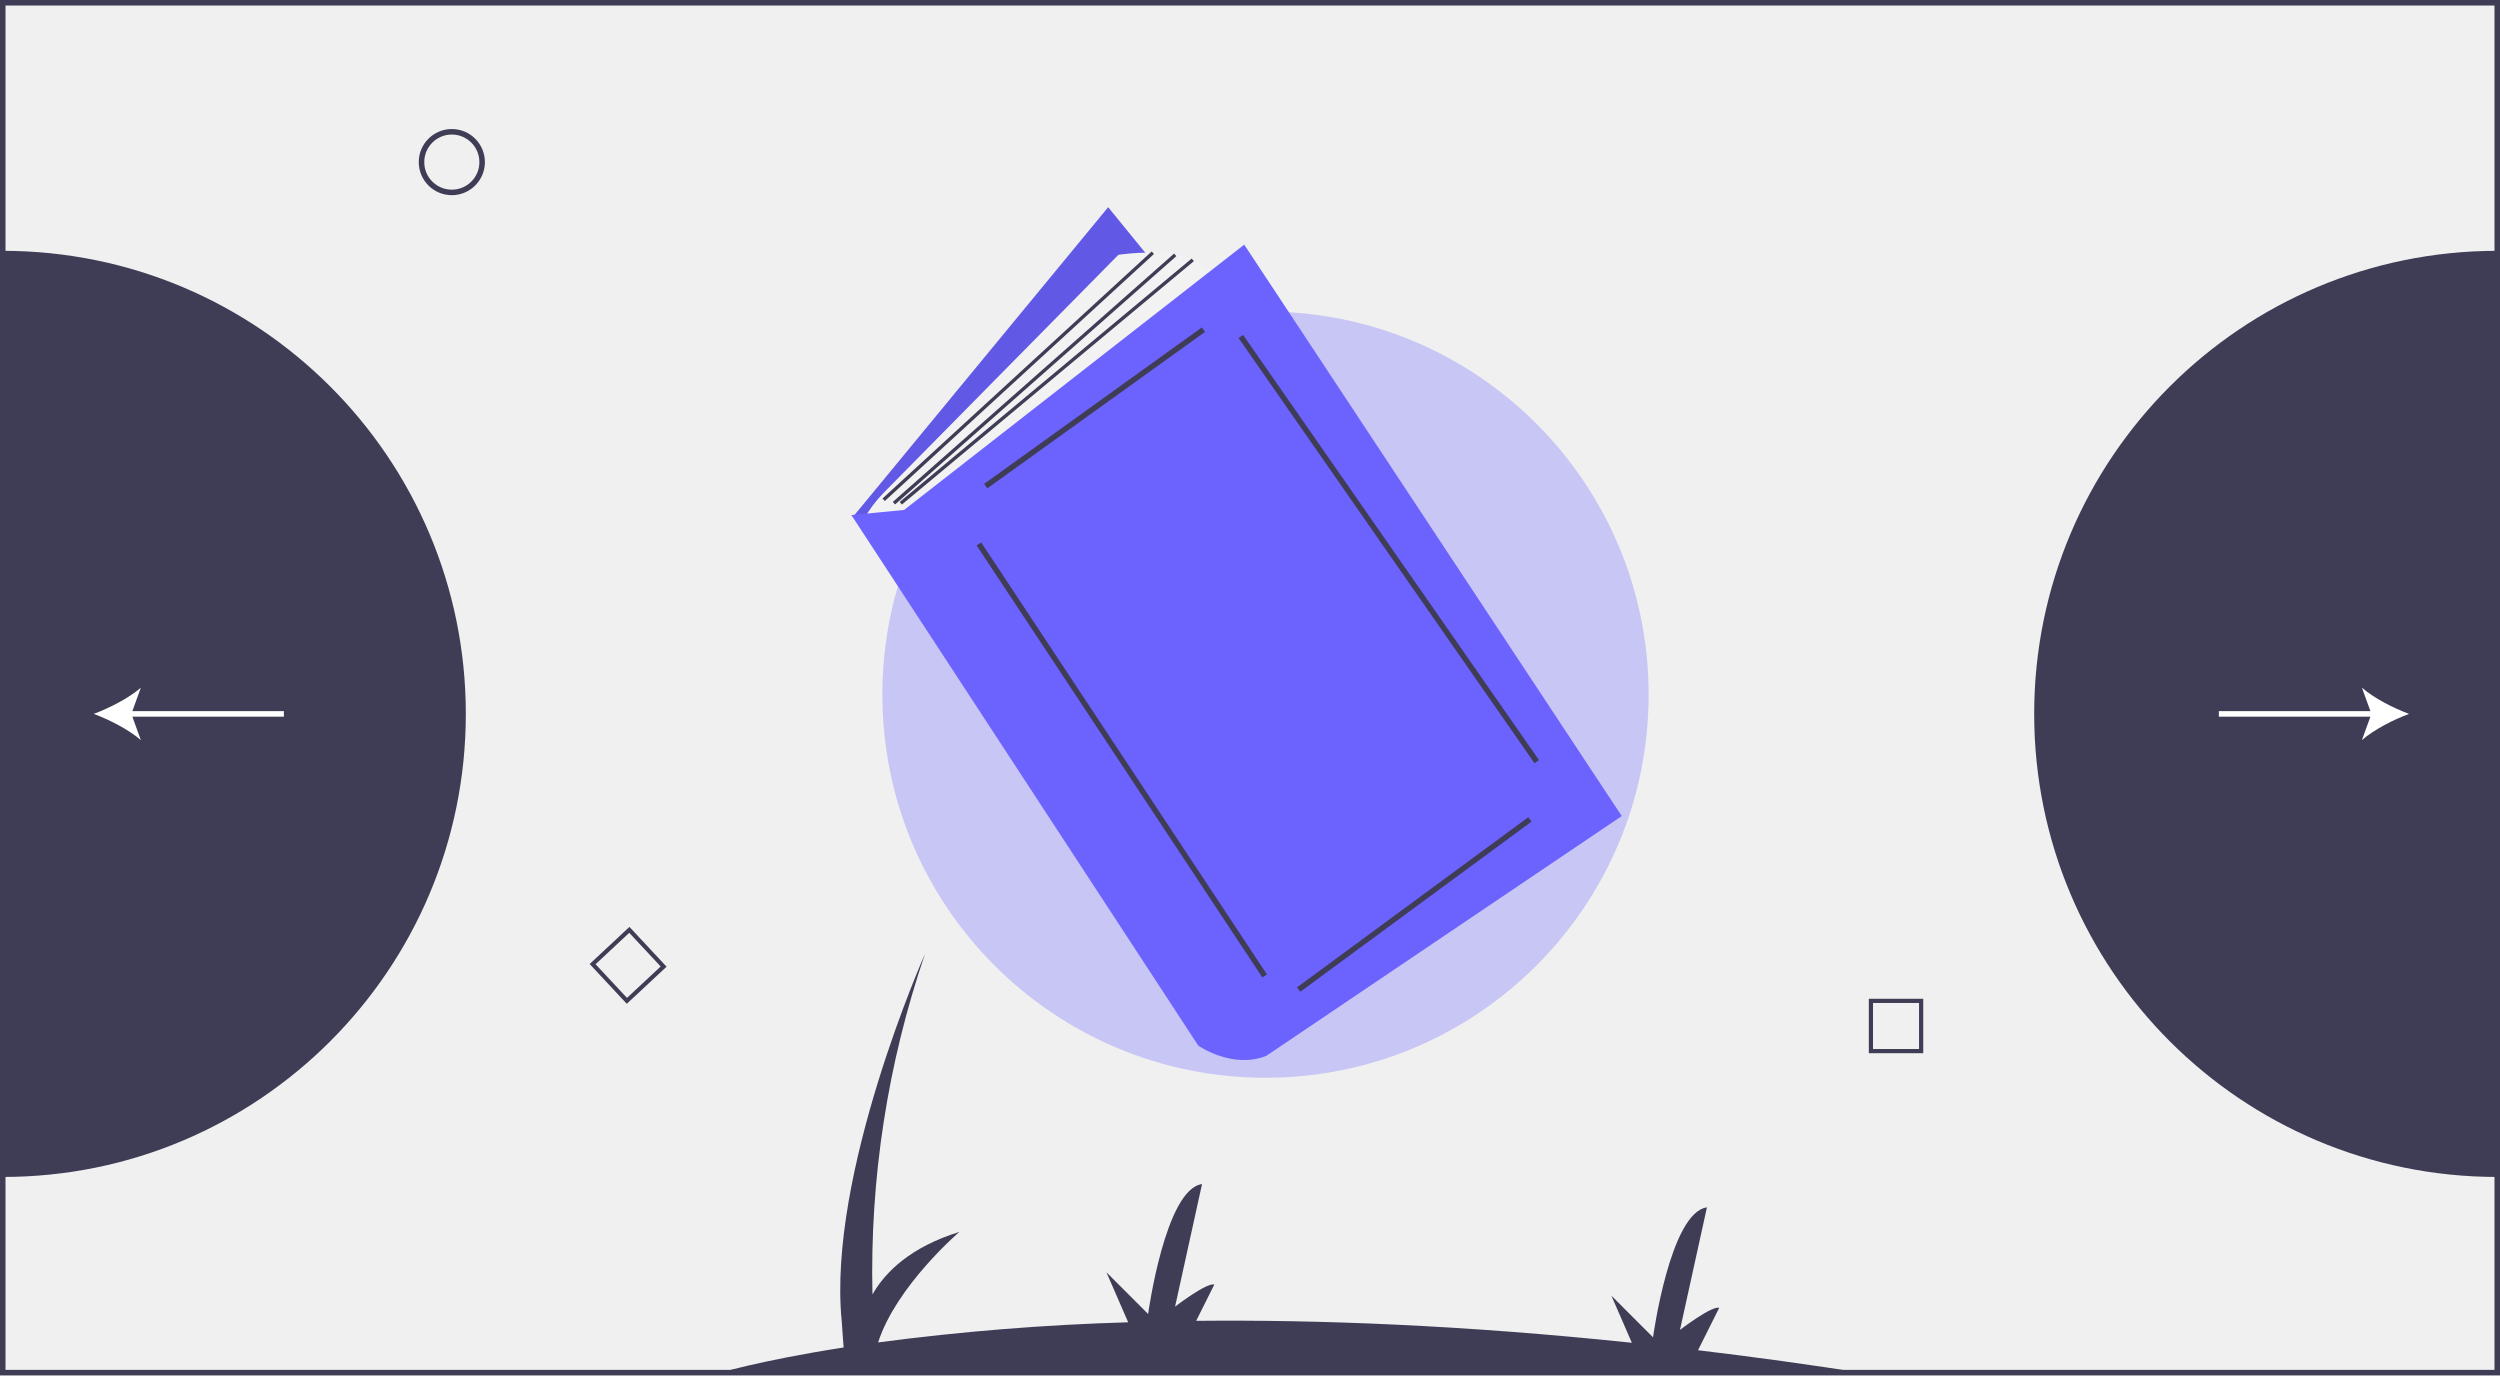
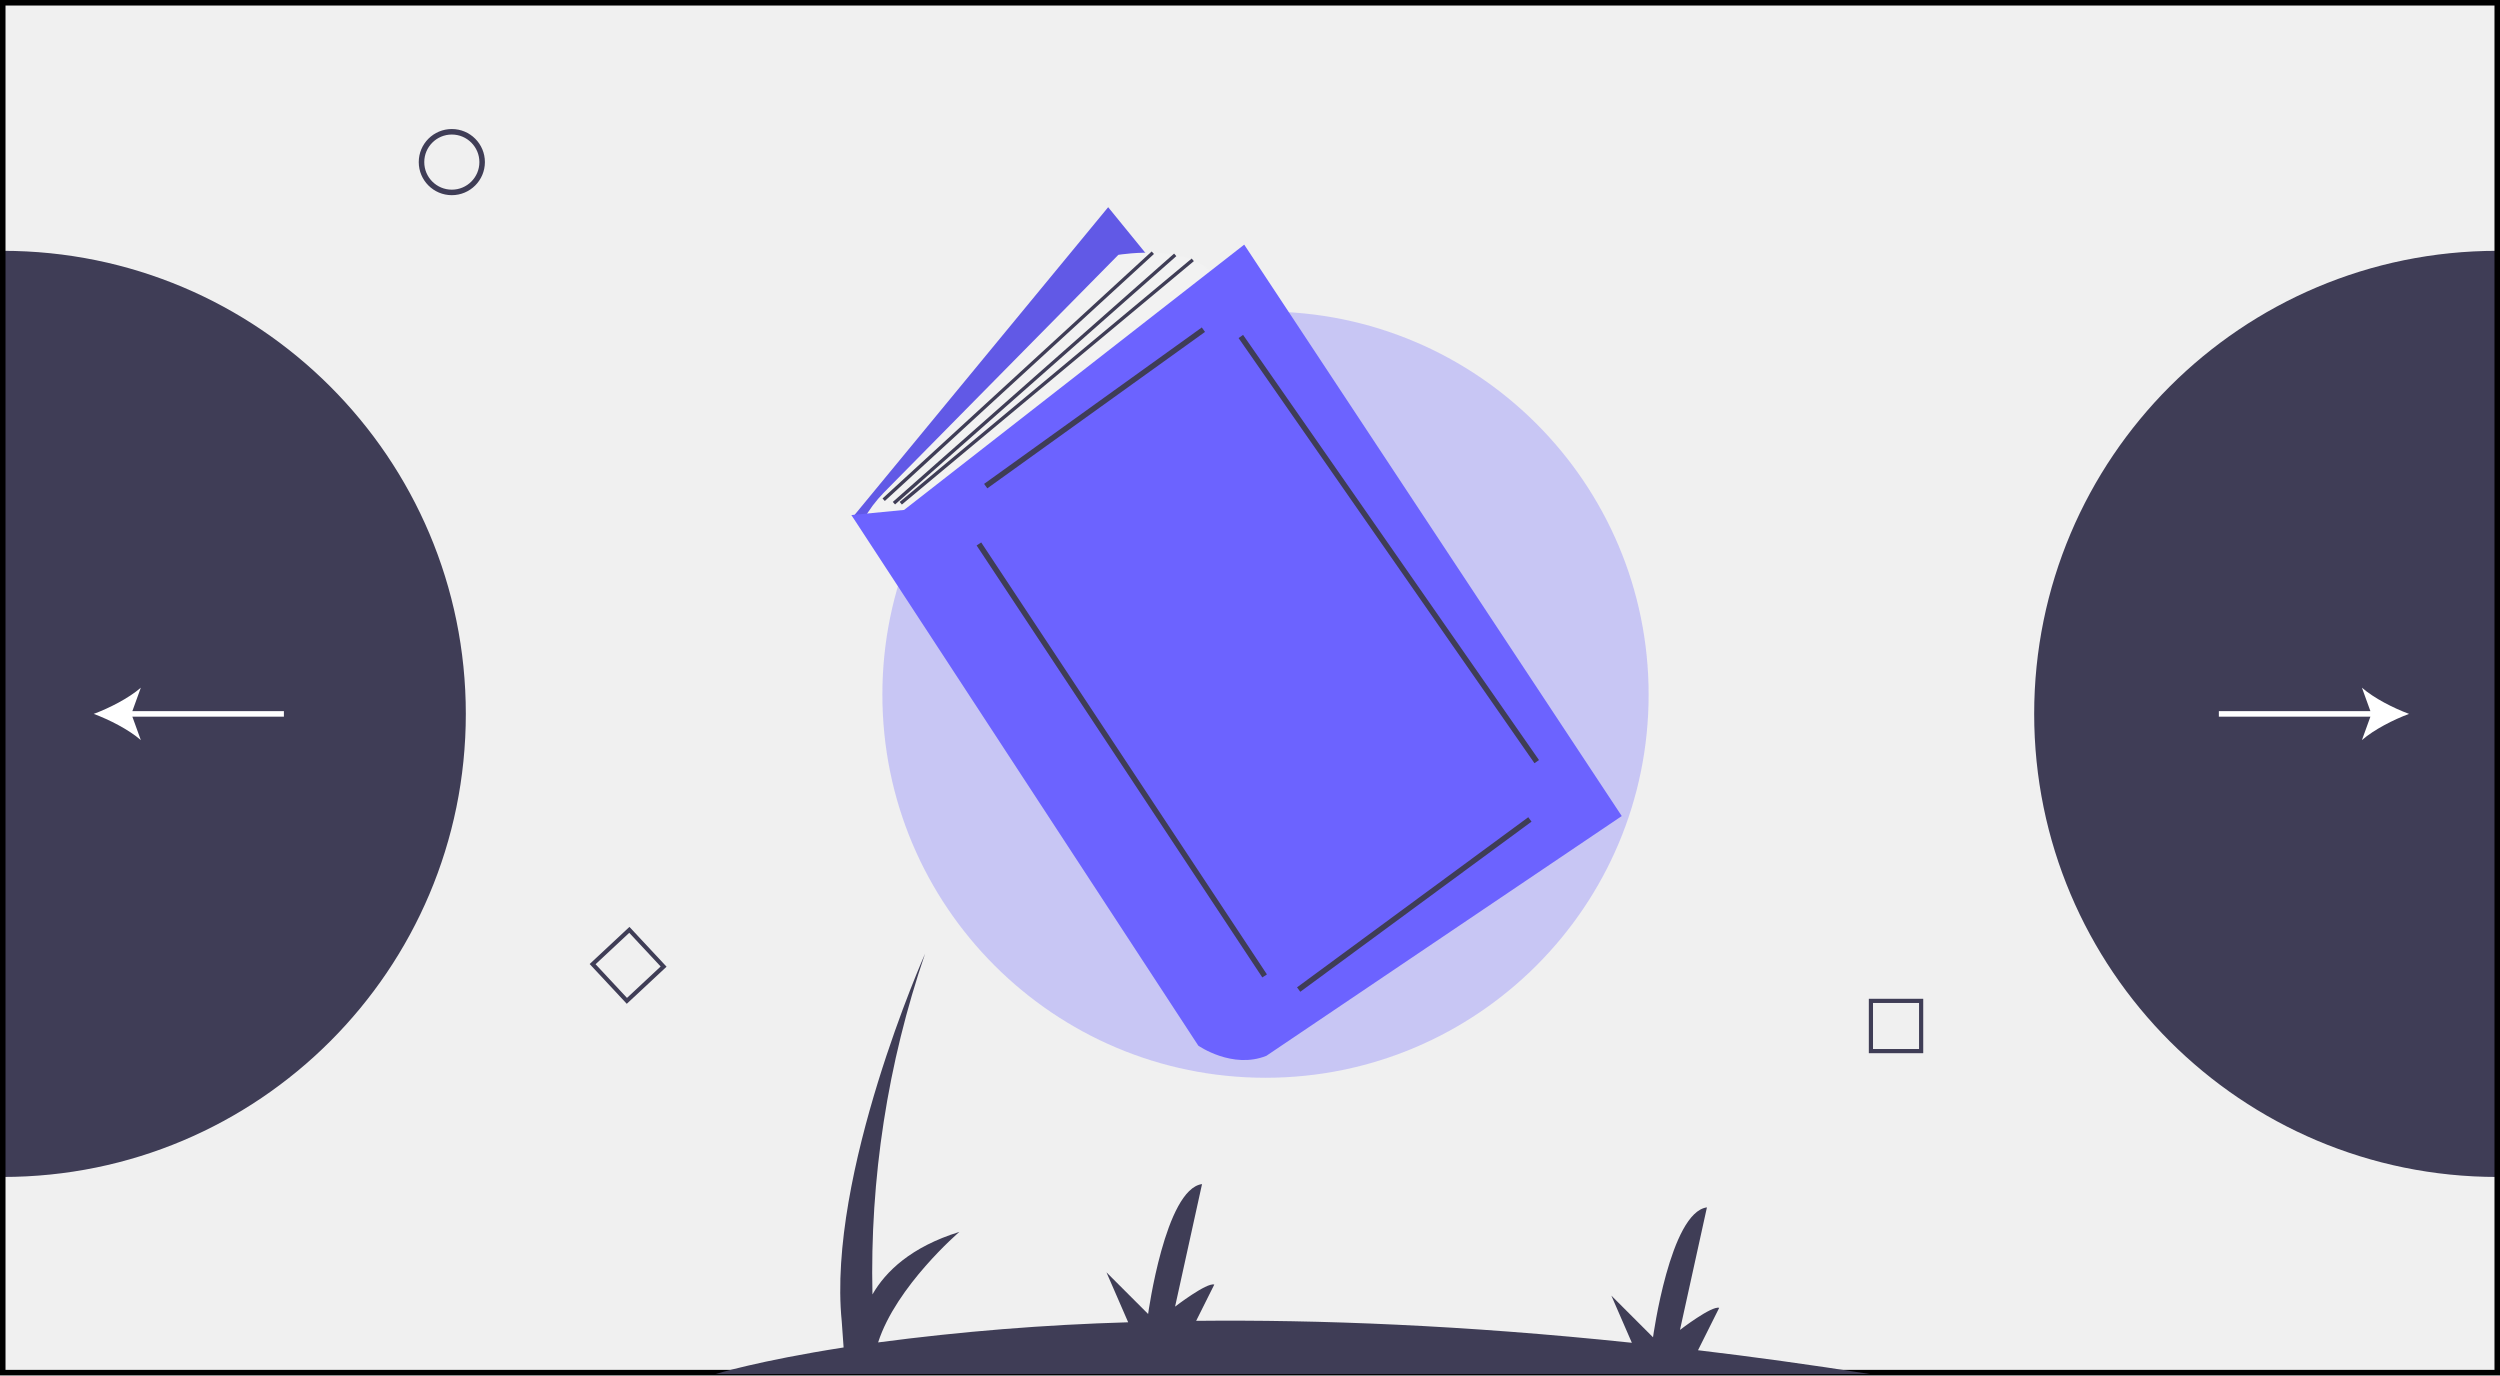
<svg xmlns="http://www.w3.org/2000/svg" id="b9bf6650-716f-405e-b16b-128ee0039b2f" data-name="Layer 1" width="1036" height="569.971" viewBox="0 0 1036 569.971">
  <path d="M275.036,460.851c0,105.976-85.918,191.894-191.894,191.894V268.957C189.118,268.957,275.036,354.875,275.036,460.851Z" transform="translate(-82 -165.0143)" fill="#3f3d56" />
  <path d="M924.964,460.851c0,105.976,85.918,191.894,191.894,191.894V268.957C1010.882,268.957,924.964,354.875,924.964,460.851Z" transform="translate(-82 -165.0143)" fill="#3f3d56" />
  <path d="M269.237,245.897a13.707,13.707,0,1,1,13.707-13.707A13.722,13.722,0,0,1,269.237,245.897Zm0-25.129a11.422,11.422,0,1,0,11.422,11.422A11.435,11.435,0,0,0,269.237,220.768Z" transform="translate(-82 -165.0143)" fill="#3f3d56" />
  <path d="M878.989,601.46H856.44V578.911H878.989Zm-20.814-1.735h19.08V580.646H858.175Z" transform="translate(-82 -165.0143)" fill="#3f3d56" />
  <path d="M341.735,580.992l-15.38-16.489,16.489-15.38,15.38,16.489Zm-12.929-16.404,13.014,13.953,13.953-13.014-13.014-13.953Z" transform="translate(-82 -165.0143)" fill="#3f3d56" />
-   <path d="M82,165.014V734.986H1118V165.014ZM1115.716,732.701H84.284V167.299h1031.431Z" transform="translate(-82 -165.0143)" fill="#3f3d56" />
+   <path d="M82,165.014V734.986H1118V165.014ZM1115.716,732.701H84.284V167.299h1031.431Z" transform="translate(-82 -165.0143)" fill="#f f f" />
  <path d="M856.898,734.415q-37.048-5.8-71.243-9.867l8.778-17.557c-3.047-1.016-16.251,9.141-16.251,9.141L789.355,665.348c-15.235,2.031-22.345,53.831-22.345,53.831L749.743,701.913l8.5,19.549c-69.758-7.33-129.953-9.617-180.554-9.093l7.513-15.027c-3.047-1.016-16.251,9.141-16.251,9.141l11.173-50.784c-15.235,2.031-22.345,53.831-22.345,53.831l-17.267-17.267,9.002,20.706a1013.499,1013.499,0,0,0-103.623,8.345c7.497-23.356,33.679-45.809,33.679-45.809-20.131,6.263-30.605,16.467-36.026,25.925a407.859,407.859,0,0,1,21.806-141.205s-40.627,91.411-34.533,152.352l.773,10.825c-35.345,5.514-53.081,11.012-53.081,11.012Z" transform="translate(-82 -165.0143)" fill="#3f3d56" />
  <circle cx="524.425" cy="287.859" r="158.77" fill="#6c63ff" opacity="0.3" />
  <polygon points="459.223 85.873 353.51 214.137 509.965 398.782 614.268 276.156 459.223 85.873" fill="#6c63ff" />
  <polygon points="459.223 85.873 353.51 214.137 509.965 398.782 614.268 276.156 459.223 85.873" opacity="0.1" />
  <path d="M439.739,380.561h0a53.131,53.131,0,0,1,8.619-11.508l97.094-98.433s33.828-5.638,40.876,11.276L462.291,383.38Z" transform="translate(-82 -165.0143)" fill="#f2f2f2" />
  <path d="M434.805,378.447l143.769,219.882s14.095,9.867,28.19,4.229l147.293-99.37L597.603,266.392,456.653,376.333Z" transform="translate(-82 -165.0143)" fill="#6c63ff" />
  <rect x="480.039" y="332.905" width="111.092" height="2.284" transform="translate(-176.2851 210.2979) rotate(-35.7003)" fill="#3f3d56" />
  <rect x="545.719" y="372.621" width="2.284" height="214.62" transform="translate(-256.0184 216.3069) rotate(-33.48132)" fill="#3f3d56" />
  <rect x="608.595" y="538.693" width="118.967" height="2.285" transform="translate(-271.9647 335.9232) rotate(-36.34406)" fill="#3f3d56" />
  <rect x="656.366" y="285.212" width="2.284" height="214.661" transform="translate(-188.3982 280.9464) rotate(-34.83794)" fill="#3f3d56" />
  <rect x="428.269" y="320.219" width="151.386" height="1.409" transform="translate(-166.3287 260.2321) rotate(-42.54484)" fill="#3f3d56" />
  <rect x="432.981" y="321.377" width="155.492" height="1.41" transform="translate(-167.3072 253.6207) rotate(-41.43847)" fill="#3f3d56" />
  <rect x="437.017" y="322.42" width="157.533" height="1.41" transform="translate(-169.3019 240.1513) rotate(-39.81273)" fill="#3f3d56" />
  <path d="M1080.306,460.851c-6.487-2.405-14.537-6.512-19.526-10.862l3.517,9.72h-62.804v2.284h62.804l-3.517,9.722C1065.77,467.365,1073.819,463.258,1080.306,460.851Z" transform="translate(-82 -165.0143)" fill="#fff" />
  <path d="M199.649,459.709H136.845l3.517-9.722c-4.989,4.35-13.039,8.457-19.526,10.865,6.487,2.405,14.537,6.512,19.526,10.862l-3.517-9.72h62.804Z" transform="translate(-82 -165.0143)" fill="#fff" />
</svg>
